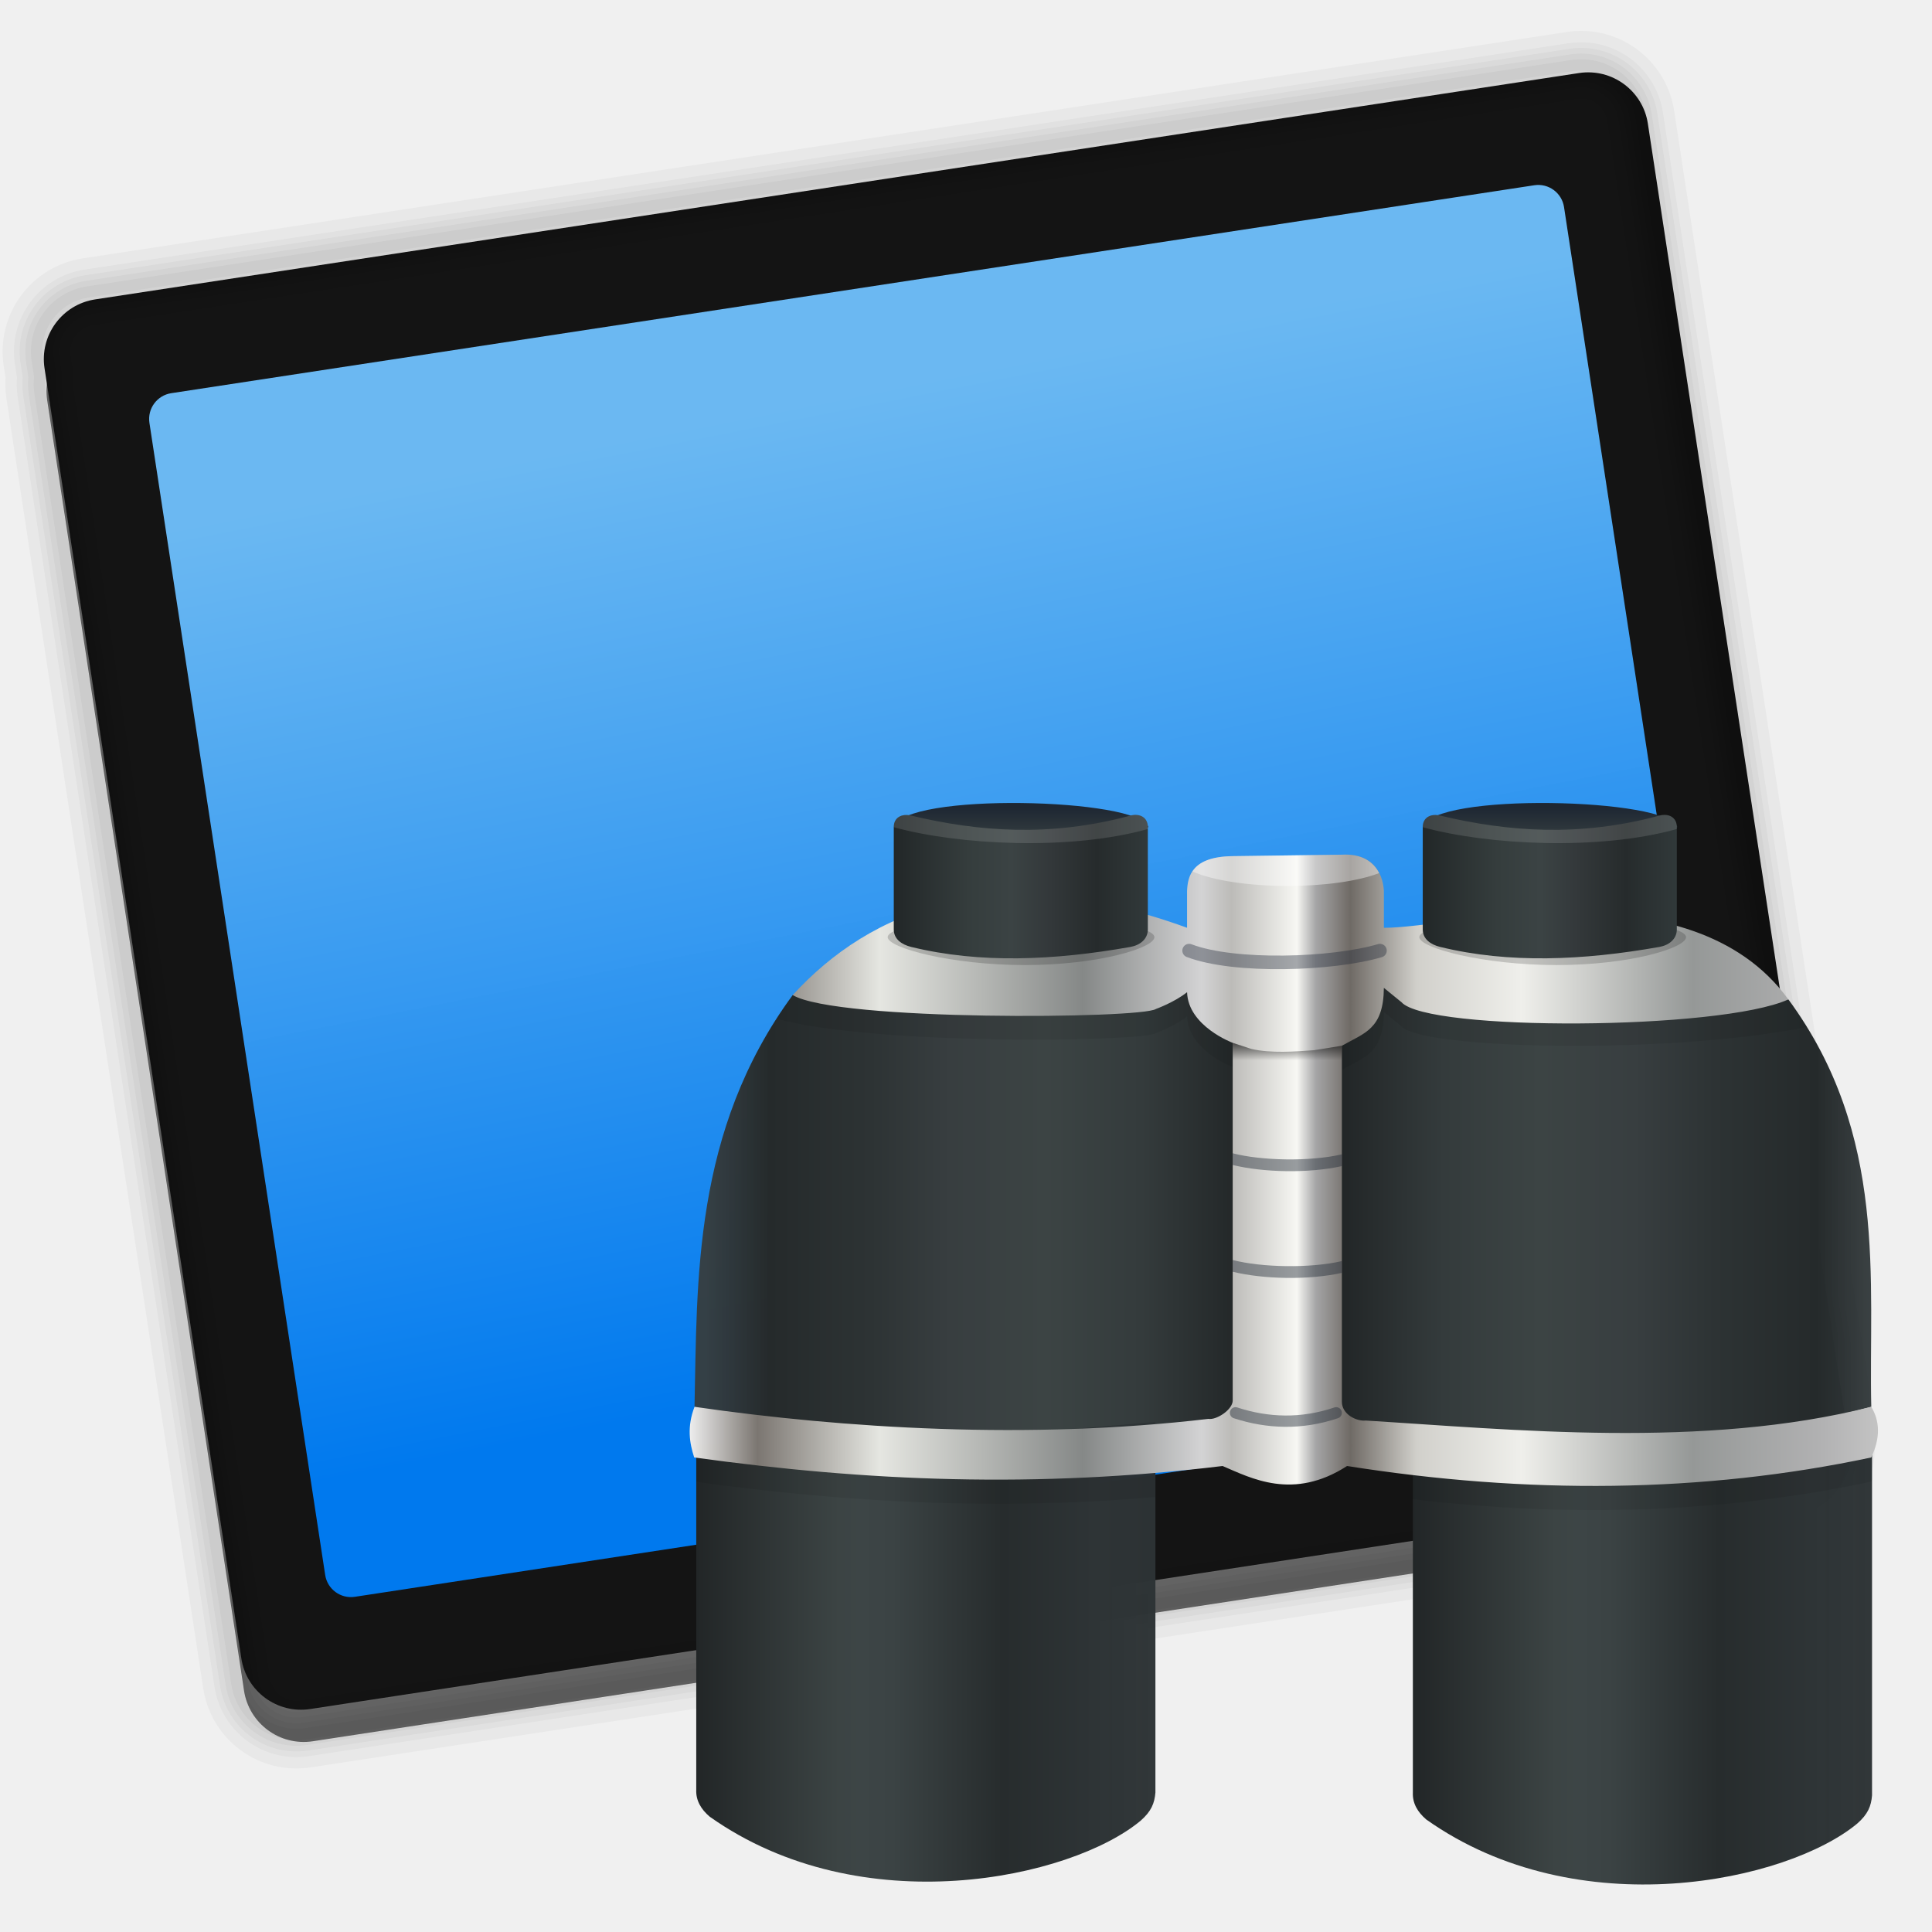
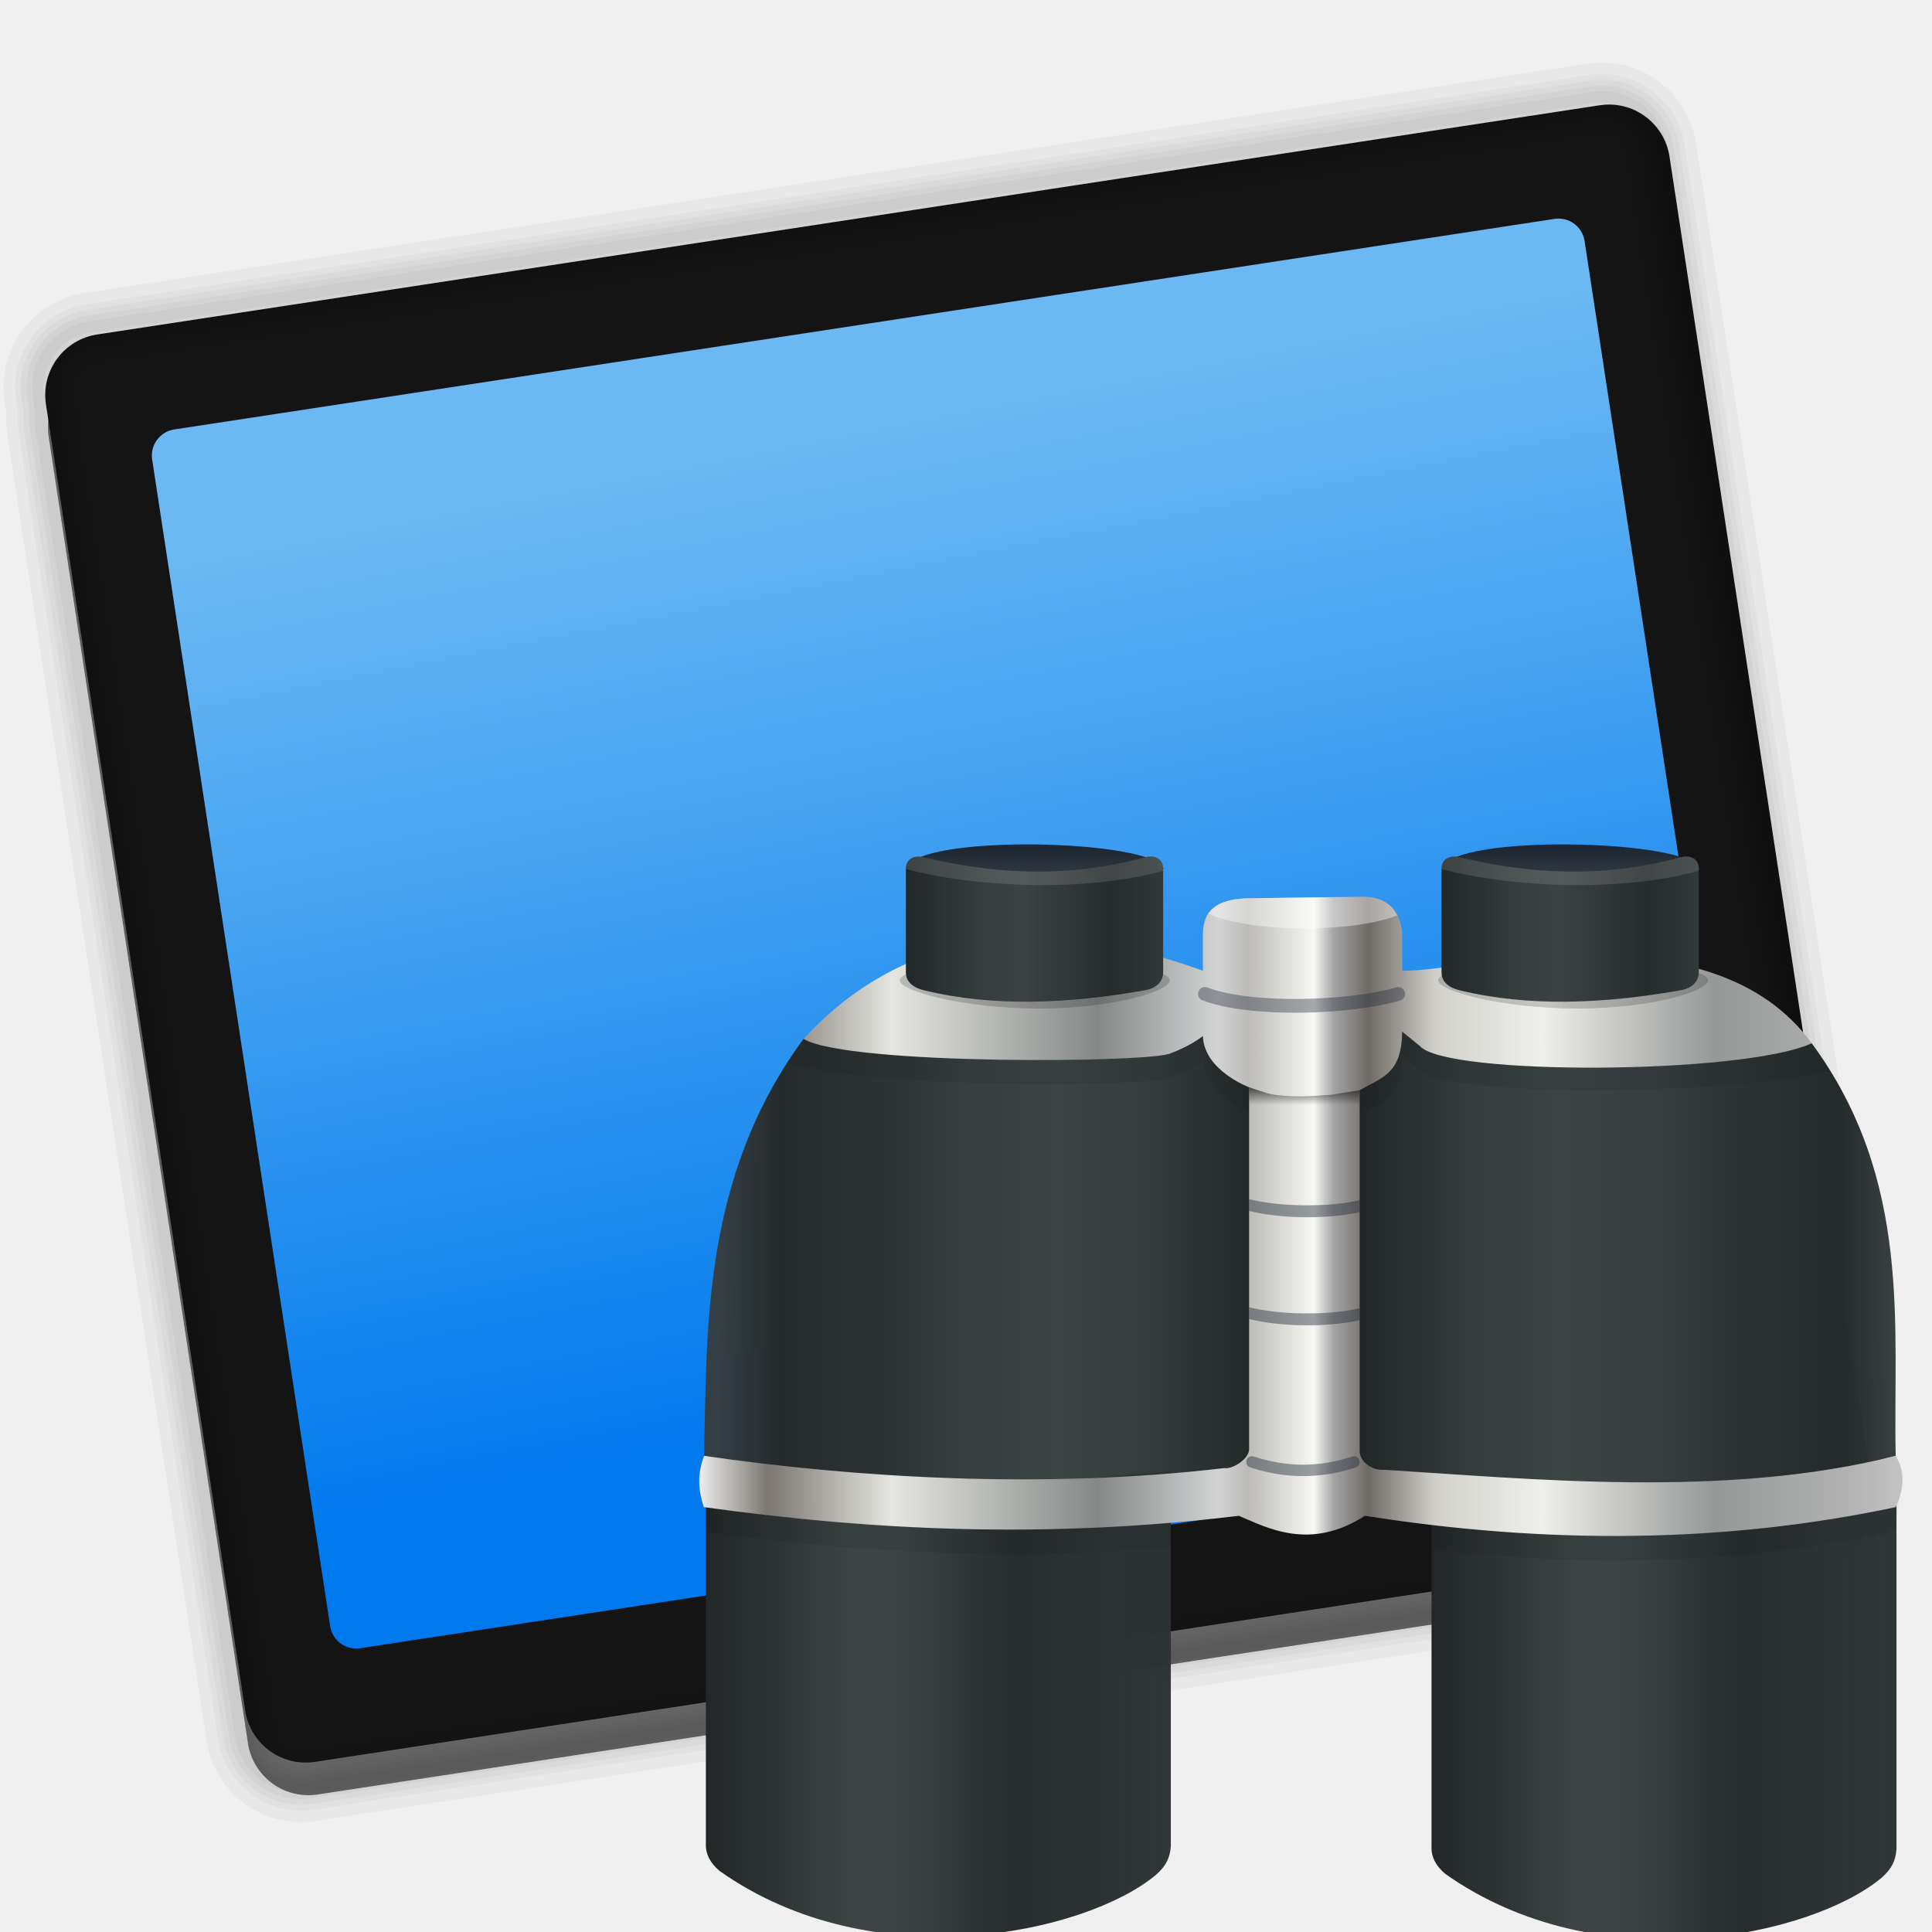
- <svg xmlns="http://www.w3.org/2000/svg" xmlns:xlink="http://www.w3.org/1999/xlink" version="1.1" id="svg2" width="170.667" height="170.667" viewBox="0 0 170.667 170.667">
+ <svg xmlns="http://www.w3.org/2000/svg" xmlns:xlink="http://www.w3.org/1999/xlink" version="1.1" id="svg2" width="128" height="128" viewBox="0 0 128 128">
  <defs id="defs6">
    <linearGradient id="linearGradient1111">
      <stop style="stop-color:#0079ee;stop-opacity:1" offset="0" id="stop1107" />
      <stop style="stop-color:#70c2ff;stop-opacity:0.945" offset="1" id="stop1109" />
    </linearGradient>
    <linearGradient id="linearGradient1030">
      <stop style="stop-color:#222627;stop-opacity:1" offset="0" id="stop1026" />
      <stop id="stop1042" offset="0.311" style="stop-color:#3c4444;stop-opacity:1" />
      <stop id="stop1038" offset="0.361" style="stop-color:#3d4546;stop-opacity:1" />
      <stop style="stop-color:#3b4344;stop-opacity:1" offset="0.427" id="stop1040" />
      <stop id="stop1036" offset="0.667" style="stop-color:#272c2d;stop-opacity:1" />
      <stop id="stop1034" offset="0.867" style="stop-color:#2e3436;stop-opacity:1" />
      <stop style="stop-color:#2d3335;stop-opacity:0.98" offset="1" id="stop1028" />
    </linearGradient>
    <linearGradient id="linearGradient994">
      <stop style="stop-color:#363d3f;stop-opacity:0.961" offset="0" id="stop990" />
      <stop id="stop1006" offset="0.116" style="stop-color:#252a2b;stop-opacity:1" />
      <stop id="stop1004" offset="0.302" style="stop-color:#2d3334;stop-opacity:1" />
      <stop id="stop1002" offset="0.45" style="stop-color:#383e40;stop-opacity:1" />
      <stop id="stop1000" offset="0.624" style="stop-color:#3c4444;stop-opacity:1" />
      <stop id="stop998" offset="0.802" style="stop-color:#343b3c;stop-opacity:1" />
      <stop style="stop-color:#212526;stop-opacity:1" offset="1" id="stop992" />
    </linearGradient>
    <linearGradient id="linearGradient967">
      <stop style="stop-color:#1e2631;stop-opacity:0.992" offset="0" id="stop963" />
      <stop style="stop-color:#3c4444;stop-opacity:1" offset="1" id="stop965" />
    </linearGradient>
    <linearGradient id="linearGradient938">
      <stop style="stop-color:#222728;stop-opacity:1;" offset="0" id="stop934" />
      <stop id="stop948" offset="0.294" style="stop-color:#353d3d;stop-opacity:1" />
      <stop id="stop944" offset="0.463" style="stop-color:#3b4344;stop-opacity:1" />
      <stop style="stop-color:#33383a;stop-opacity:1" offset="0.614" id="stop946" />
      <stop id="stop942" offset="0.799" style="stop-color:#262b2c;stop-opacity:1" />
      <stop style="stop-color:#31393a;stop-opacity:1" offset="1" id="stop936" />
    </linearGradient>
    <linearGradient id="linearGradient879">
      <stop style="stop-color:#000000;stop-opacity:1;" offset="0" id="stop875" />
      <stop style="stop-color:#000000;stop-opacity:0" offset="1" id="stop877" />
    </linearGradient>
    <linearGradient id="linearGradient825">
      <stop style="stop-color:#eeeeed;stop-opacity:0.996" offset="0" id="stop821" />
      <stop id="stop833" offset="0.057" style="stop-color:#7b7671;stop-opacity:1" />
      <stop style="stop-color:#e5e6e1;stop-opacity:1" offset="0.16" id="stop839" />
      <stop id="stop841" offset="0.331" style="stop-color:#858887;stop-opacity:1" />
      <stop style="stop-color:#d3d3d4;stop-opacity:1" offset="0.431" id="stop853" />
      <stop style="stop-color:#bcbbb8;stop-opacity:1" offset="0.456" id="stop845" />
      <stop style="stop-color:#f7f7f3;stop-opacity:1" offset="0.511" id="stop843" />
      <stop id="stop851" offset="0.527" style="stop-color:#a5a5a6;stop-opacity:1" />
      <stop id="stop847" offset="0.556" style="stop-color:#6f6a65;stop-opacity:1" />
      <stop style="stop-color:#d1d0cb;stop-opacity:1" offset="0.612" id="stop849" />
      <stop style="stop-color:#efefeb;stop-opacity:1" offset="0.7" id="stop835" />
      <stop id="stop837" offset="0.844" style="stop-color:#959897;stop-opacity:1" />
      <stop id="stop829" offset="0.951" style="stop-color:#b1b1b2;stop-opacity:1" />
      <stop style="stop-color:#c3c3c3;stop-opacity:1" offset="1" id="stop823" />
    </linearGradient>
    <linearGradient xlink:href="#linearGradient825" id="linearGradient827" x1="245.038" y1="101.257" x2="350.011" y2="101.257" gradientUnits="userSpaceOnUse" gradientTransform="translate(-60.33686,0.80357)" />
    <linearGradient xlink:href="#linearGradient879" id="linearGradient881" x1="112.878" y1="91.738" x2="112.878" y2="94.199" gradientUnits="userSpaceOnUse" gradientTransform="translate(123.6191,-1.849968)" />
    <linearGradient xlink:href="#linearGradient938" id="linearGradient940" x1="77.49" y1="77.005" x2="99.933" y2="77.005" gradientUnits="userSpaceOnUse" />
    <linearGradient xlink:href="#linearGradient967" id="linearGradient969" x1="87.573" y1="70.028" x2="87.573" y2="73.59" gradientUnits="userSpaceOnUse" />
    <linearGradient xlink:href="#linearGradient967" id="linearGradient984" gradientUnits="userSpaceOnUse" x1="87.573" y1="70.028" x2="87.573" y2="73.59" />
    <linearGradient xlink:href="#linearGradient938" id="linearGradient986" gradientUnits="userSpaceOnUse" x1="77.49" y1="77.005" x2="99.933" y2="77.005" />
    <linearGradient xlink:href="#linearGradient994" id="linearGradient996" x1="60.961" y1="104.899" x2="108.876" y2="104.899" gradientUnits="userSpaceOnUse" gradientTransform="translate(125.2425)" />
    <linearGradient xlink:href="#linearGradient994" id="linearGradient1010" gradientUnits="userSpaceOnUse" x1="60.961" y1="104.899" x2="108.876" y2="104.899" gradientTransform="matrix(-1,0,0,1,350.7028,0)" />
    <linearGradient xlink:href="#linearGradient1030" id="linearGradient1032" x1="123.58" y1="144.598" x2="164.144" y2="144.598" gradientUnits="userSpaceOnUse" gradientTransform="translate(125.0053,0.2515905)" />
    <linearGradient xlink:href="#linearGradient1030" id="linearGradient1046" gradientUnits="userSpaceOnUse" x1="123.58" y1="144.598" x2="164.144" y2="144.598" gradientTransform="translate(61.70124)" />
    <linearGradient xlink:href="#linearGradient1111" id="linearGradient1113" x1="243.82" y1="154.926" x2="240.094" y2="69.779" gradientUnits="userSpaceOnUse" />
  </defs>
-   <g id="g1197" transform="translate(0.948803,1.897614)">
+   <g id="g1197" transform="matrix(0.7594503,0,0,0.7594503,0.7767372,3.515139)">
    <g transform="translate(-169.0688,-0.6709079)" id="g1164">
      <rect transform="rotate(-8.673701)" ry="5.338" rx="5.338" y="54.403" x="165.169" height="125.964" width="143.275" id="rect1103" style="opacity:1;fill:#696969;fill-opacity:1;stroke:none;stroke-width:1.2;stroke-linecap:round;stroke-linejoin:round;stroke-miterlimit:4;stroke-dasharray:none;stroke-dashoffset:0;stroke-opacity:0.434;paint-order:fill markers stroke" />
      <rect style="opacity:1;fill:#141414;fill-opacity:1;stroke:none;stroke-width:1.2;stroke-linecap:round;stroke-linejoin:round;stroke-miterlimit:4;stroke-dasharray:none;stroke-dashoffset:0;stroke-opacity:0.434;paint-order:fill markers stroke" id="rect1101" width="143.275" height="125.964" x="165.364" y="51.554" rx="5.338" ry="5.338" transform="rotate(-8.673701)" />
      <rect transform="rotate(-8.673701)" ry="2.303" rx="2.303" y="60.758" x="173.798" height="107.554" width="126.407" id="rect1105" style="opacity:1;fill:url(#linearGradient1113);fill-opacity:1;stroke:none;stroke-width:1.2;stroke-linecap:round;stroke-linejoin:round;stroke-miterlimit:4;stroke-dasharray:none;stroke-dashoffset:0;stroke-opacity:0.434;paint-order:fill markers stroke" />
      <g id="g1153" transform="translate(-162.8852,102.7618)">
        <path id="rect1135" d="m 470.398,-98.252 c -0.181,0.009 -0.362,0.029 -0.545,0.057 l -131.084,19.996 c -2.923,0.446 -4.917,3.159 -4.471,6.082 l 0.217,1.418 c -0.054,0.465 -0.055,0.942 0.019,1.428 l 17.387,113.971 c 0.446,2.923 3.159,4.917 6.082,4.471 l 131.082,-19.996 c 2.923,-0.446 4.919,-3.159 4.473,-6.082 l -0.217,-1.418 c 0.054,-0.465 0.053,-0.942 -0.021,-1.428 L 475.934,-93.725 c -0.418,-2.741 -2.827,-4.665 -5.535,-4.527 z" style="opacity:1;fill:none;fill-opacity:1;stroke:#000000;stroke-width:1;stroke-linecap:round;stroke-linejoin:round;stroke-miterlimit:4;stroke-dasharray:none;stroke-dashoffset:0;stroke-opacity:0.033;paint-order:fill markers stroke" />
        <path style="opacity:1;fill:none;fill-opacity:1;stroke:#000000;stroke-width:2;stroke-linecap:round;stroke-linejoin:round;stroke-miterlimit:4;stroke-dasharray:none;stroke-dashoffset:0;stroke-opacity:0.033;paint-order:fill markers stroke" d="m 470.398,-98.252 c -0.181,0.009 -0.362,0.029 -0.545,0.057 l -131.084,19.996 c -2.923,0.446 -4.917,3.159 -4.471,6.082 l 0.217,1.418 c -0.054,0.465 -0.055,0.942 0.019,1.428 l 17.387,113.971 c 0.446,2.923 3.159,4.917 6.082,4.471 l 131.082,-19.996 c 2.923,-0.446 4.919,-3.159 4.473,-6.082 l -0.217,-1.418 c 0.054,-0.465 0.053,-0.942 -0.021,-1.428 L 475.934,-93.725 c -0.418,-2.741 -2.827,-4.665 -5.535,-4.527 z" id="path1140" />
        <path id="path1142" d="m 470.398,-98.252 c -0.181,0.009 -0.362,0.029 -0.545,0.057 l -131.084,19.996 c -2.923,0.446 -4.917,3.159 -4.471,6.082 l 0.217,1.418 c -0.054,0.465 -0.055,0.942 0.019,1.428 l 17.387,113.971 c 0.446,2.923 3.159,4.917 6.082,4.471 l 131.082,-19.996 c 2.923,-0.446 4.919,-3.159 4.473,-6.082 l -0.217,-1.418 c 0.054,-0.465 0.053,-0.942 -0.021,-1.428 L 475.934,-93.725 c -0.418,-2.741 -2.827,-4.665 -5.535,-4.527 z" style="opacity:1;fill:none;fill-opacity:1;stroke:#000000;stroke-width:3;stroke-linecap:round;stroke-linejoin:round;stroke-miterlimit:4;stroke-dasharray:none;stroke-dashoffset:0;stroke-opacity:0.033;paint-order:fill markers stroke" />
        <path style="opacity:1;fill:none;fill-opacity:1;stroke:#000000;stroke-width:4;stroke-linecap:round;stroke-linejoin:round;stroke-miterlimit:4;stroke-dasharray:none;stroke-dashoffset:0;stroke-opacity:0.033;paint-order:fill markers stroke" d="m 470.398,-98.252 c -0.181,0.009 -0.362,0.029 -0.545,0.057 l -131.084,19.996 c -2.923,0.446 -4.917,3.159 -4.471,6.082 l 0.217,1.418 c -0.054,0.465 -0.055,0.942 0.019,1.428 l 17.387,113.971 c 0.446,2.923 3.159,4.917 6.082,4.471 l 131.082,-19.996 c 2.923,-0.446 4.919,-3.159 4.473,-6.082 l -0.217,-1.418 c 0.054,-0.465 0.053,-0.942 -0.021,-1.428 L 475.934,-93.725 c -0.418,-2.741 -2.827,-4.665 -5.535,-4.527 z" id="path1144" />
        <path id="path1146" d="m 470.398,-98.252 c -0.181,0.009 -0.362,0.029 -0.545,0.057 l -131.084,19.996 c -2.923,0.446 -4.917,3.159 -4.471,6.082 l 0.217,1.418 c -0.054,0.465 -0.055,0.942 0.019,1.428 l 17.387,113.971 c 0.446,2.923 3.159,4.917 6.082,4.471 l 131.082,-19.996 c 2.923,-0.446 4.919,-3.159 4.473,-6.082 l -0.217,-1.418 c 0.054,-0.465 0.053,-0.942 -0.021,-1.428 L 475.934,-93.725 c -0.418,-2.741 -2.827,-4.665 -5.535,-4.527 z" style="opacity:1;fill:none;fill-opacity:1;stroke:#000000;stroke-width:6;stroke-linecap:round;stroke-linejoin:round;stroke-miterlimit:4;stroke-dasharray:none;stroke-dashoffset:0;stroke-opacity:0.033;paint-order:fill markers stroke" />
      </g>
    </g>
    <g transform="translate(-124.7274,-0.5813403)" id="g1099">
      <path style="fill:url(#linearGradient1032);fill-opacity:1;stroke:none;stroke-width:1px;stroke-linecap:butt;stroke-linejoin:miter;stroke-opacity:1" d="m 248.587,126.562 v 30.48 c -0.04,0.948 0.428,1.726 1.186,2.372 13.412,9.499 31.932,5.465 38.071,0.356 0.944,-0.83 1.226,-1.535 1.305,-2.491 v -32.734 l -22.178,1.898 z" id="path1024" />
      <path id="path1008" d="m 281.757,86.969 c 8.847,12.018 7.075,24.917 7.324,35.987 -15.491,4.119 -31.955,6.309 -47.254,2.382 l 0.474,-39.589 5.456,-1.898 z" style="fill:url(#linearGradient1010);fill-opacity:1;stroke:none;stroke-width:1px;stroke-linecap:butt;stroke-linejoin:miter;stroke-opacity:1" />
      <path style="fill:url(#linearGradient996);fill-opacity:1;stroke:none;stroke-width:1px;stroke-linecap:butt;stroke-linejoin:miter;stroke-opacity:1" d="m 193.804,86.585 c -8.847,12.018 -8.425,25.301 -8.675,36.37 15.491,4.119 33.857,5.806 49.156,1.879 l -0.642,-39.086 -5.456,-1.898 z" id="path988" />
      <path id="path1044" d="m 185.283,126.31 v 30.48 c -0.04,0.948 0.428,1.726 1.186,2.372 13.412,9.499 31.932,5.465 38.071,0.356 0.944,-0.83 1.226,-1.535 1.305,-2.491 v -32.734 l -22.178,1.898 z" style="fill:url(#linearGradient1046);fill-opacity:1;stroke:none;stroke-width:1px;stroke-linecap:butt;stroke-linejoin:miter;stroke-opacity:1" />
      <path style="fill:#000000;fill-opacity:0.077;stroke:none;stroke-width:1px;stroke-linecap:butt;stroke-linejoin:miter;stroke-opacity:1" d="m 228.188,83.852 -34.383,2.734 c -0.509,0.691 -0.979,1.387 -1.428,2.086 8.656,2.404 32.392,2.039 33.508,1.277 0,0 1.647,-0.594 2.756,-1.484 0.092,3.008 4.031,4.475 4.031,4.475 v 31.576 c 0.006,0.266 -0.153,0.542 -0.381,0.793 0.67,-0.148 1.335,-0.305 1.994,-0.475 l -0.641,-39.086 z m 19.57,0 -5.457,1.896 -0.473,39.59 c 0.274,0.07 0.55,0.131 0.824,0.197 -0.199,-0.247 -0.335,-0.543 -0.334,-0.893 V 93.195 c 2,-1.141 3.673,-1.455 3.707,-5.113 l 1.555,1.264 c 1.824,2.074 24,2.488 35.816,0.057 -0.502,-0.814 -1.044,-1.626 -1.639,-2.434 z m 41.322,41.238 c -13.612,3.449 -28.987,2.253 -41.361,1.428 0.29,0.045 0.578,0.105 0.869,0.146 v 4.457 c 13.833,1.632 27.428,1.224 40.492,-1.557 0.026,-0.056 0.044,-0.109 0.068,-0.164 v -4.18 c -0.024,-0.043 -0.043,-0.088 -0.068,-0.131 z m -94.24,1.158 -9.557,0.062 v 3.277 c 13.302,1.832 26.447,2.541 40.562,1.342 v -4.312 c -10.636,0.88 -21.335,0.557 -31.006,-0.369 z" id="path1065" />
      <path style="fill:url(#linearGradient827);fill-opacity:1;stroke:none;stroke-width:1px;stroke-linecap:butt;stroke-linejoin:miter;stroke-opacity:1" d="m 193.804,86.585 c 6.853,-7.492 17.838,-12.139 34.836,-5.944 v -3.26 c 0.057,-1.282 0.404,-3.024 4.031,-3.068 l 9.647,-0.128 c 2.57,-0.147 3.601,1.443 3.707,3.196 v 3.26 c 6.032,0.042 27.022,-5.676 35.731,6.328 -5.996,2.73 -31.888,2.847 -34.178,0.243 l -1.553,-1.265 c -0.034,3.658 -1.707,3.973 -3.707,5.114 v 31.448 c -0.002,1.122 1.302,1.749 2.109,1.662 12.813,0.784 29.859,2.534 44.653,-1.214 0.762,1.263 0.819,2.737 0,4.474 -14.891,3.169 -30.471,3.257 -46.306,0.755 -4.773,3.084 -8.514,1.055 -10.994,0 -16.472,1.993 -31.468,1.352 -46.678,-0.755 -0.42,-1.307 -0.648,-2.697 0.028,-4.474 13.172,1.908 29.555,2.932 45.395,1.066 0.705,0.123 2.165,-0.819 2.147,-1.642 V 90.804 c 0,0 -3.939,-1.466 -4.031,-4.474 -1.109,0.89 -2.755,1.484 -2.755,1.484 -1.268,0.866 -28.168,1.102 -32.081,-1.228 z" id="path819" />
      <path style="fill:none;stroke:#1c2435;stroke-width:1.2;stroke-linecap:round;stroke-linejoin:miter;stroke-miterlimit:4;stroke-dasharray:none;stroke-opacity:0.374" d="m 228.822,82.659 c 4.006,1.53 12.677,1.237 16.857,0" id="path855" />
      <path style="fill:url(#linearGradient881);fill-opacity:1;stroke:none;stroke-width:1px;stroke-linecap:butt;stroke-linejoin:miter;stroke-opacity:1" d="m 232.671,90.804 v 2.125 l 9.648,1.119 v -2.988 l -2.449,0.395 c -1.632,0.121 -3.832,0.29 -5.555,-0.111 z" id="path857" />
      <path style="color:#000000;font-style:normal;font-variant:normal;font-weight:normal;font-stretch:normal;font-size:medium;line-height:normal;font-family:sans-serif;font-variant-ligatures:normal;font-variant-position:normal;font-variant-caps:normal;font-variant-numeric:normal;font-variant-alternates:normal;font-feature-settings:normal;text-indent:0;text-align:start;text-decoration:none;text-decoration-line:none;text-decoration-style:solid;text-decoration-color:#000000;letter-spacing:normal;word-spacing:normal;text-transform:none;writing-mode:lr-tb;direction:ltr;text-orientation:mixed;dominant-baseline:auto;baseline-shift:baseline;text-anchor:start;white-space:normal;shape-padding:0;clip-rule:nonzero;display:inline;overflow:visible;visibility:visible;opacity:1;isolation:auto;mix-blend-mode:normal;color-interpolation:sRGB;color-interpolation-filters:linearRGB;solid-color:#000000;solid-opacity:1;vector-effect:none;fill:#1e2933;fill-opacity:0.434;fill-rule:nonzero;stroke:none;stroke-width:1px;stroke-linecap:round;stroke-linejoin:miter;stroke-miterlimit:4;stroke-dasharray:none;stroke-dashoffset:0;stroke-opacity:1;color-rendering:auto;image-rendering:auto;shape-rendering:auto;text-rendering:auto;enable-background:accumulate" d="m 232.671,100.561 v 1.035 c 2.712,0.665 6.713,0.754 9.648,0.098 v -1.041 c -2.799,0.656 -7.118,0.568 -9.648,-0.092 z m 0,9.428 v 1.037 c 2.712,0.665 6.713,0.754 9.648,0.098 v -1.041 c -2.799,0.656 -7.118,0.566 -9.648,-0.094 z m 9.156,13 a 0.5,0.5 0 0 0 -0.184,0.029 c -2.93,0.991 -5.816,0.898 -8.557,0 a 0.5,0.5 0 0 0 -0.197,-0.027 0.5,0.5 0 0 0 -0.113,0.977 c 2.92,0.956 6.049,1.06 9.188,-0.002 a 0.5,0.5 0 0 0 -0.137,-0.977 z" id="path905" />
      <path style="opacity:0.399;fill:#ffffff;fill-opacity:0.973;stroke:none;stroke-width:1.2;stroke-linecap:round;stroke-linejoin:round;stroke-miterlimit:4;stroke-dasharray:none;stroke-dashoffset:0;stroke-opacity:0.434;paint-order:fill markers stroke" d="m 242.319,74.184 -9.648,0.129 c -2.082,0.025 -3.065,0.616 -3.551,1.352 a 9.785,2.609 0 0 0 8.416,1.281 9.785,2.609 0 0 0 8.07,-1.137 c -0.517,-1.012 -1.539,-1.725 -3.287,-1.625 z" id="path924" />
      <path style="opacity:1;fill:#000000;fill-opacity:0.176;stroke:none;stroke-width:1.2;stroke-linecap:round;stroke-linejoin:round;stroke-miterlimit:4;stroke-dasharray:none;stroke-dashoffset:0;stroke-opacity:0.434;paint-order:fill markers stroke" d="m 225.756,81.469 c 0,0.944 -4.933,2.465 -11.436,2.465 -6.503,7.63e-4 -12.115,-1.518 -12.126,-2.463 -0.011,-0.944 5.25,-1.711 11.752,-1.713 6.503,-0.002 11.788,0.761 11.809,1.705" id="path1019" />
      <g id="g974" transform="translate(125.2425)">
        <path id="path932" d="m 77.506,71.754 c 0.798,-3.102 21.759,-2.588 22.475,0 L 89.129,73.77 Z" style="fill:url(#linearGradient969);fill-opacity:1;stroke:none;stroke-width:1px;stroke-linecap:butt;stroke-linejoin:miter;stroke-opacity:1" />
        <path id="rect929" d="m 79.032,70.732 c 5.977,1.427 12.268,1.912 19.358,0 0.825,-0.223 1.542,0.154 1.542,1.009 v 9.051 c 0,0.855 -0.701,1.394 -1.542,1.542 -6.751,1.193 -13.277,1.484 -19.358,0 -0.83,-0.203 -1.542,-0.688 -1.542,-1.542 v -9.051 c 0,-0.855 0.711,-1.207 1.542,-1.009 z" style="opacity:1;fill:url(#linearGradient940);fill-opacity:1;stroke:none;stroke-width:1.2;stroke-linecap:round;stroke-linejoin:round;stroke-miterlimit:4;stroke-dasharray:none;stroke-dashoffset:0;stroke-opacity:0.434;paint-order:fill markers stroke" />
        <path id="path950" d="m 98.693,70.676 c -0.099,0.009 -0.2,0.029 -0.303,0.057 -7.09,1.912 -13.38,1.427 -19.357,0 -0.831,-0.198 -1.543,0.153 -1.543,1.008 v 0.016 c 5.76,1.586 15.603,2.08 22.443,0.16 v -0.176 c 0,-0.748 -0.55,-1.13 -1.24,-1.064 z" style="opacity:1;fill:#ffffff;fill-opacity:0.126;stroke:none;stroke-width:1.2;stroke-linecap:round;stroke-linejoin:round;stroke-miterlimit:4;stroke-dasharray:none;stroke-dashoffset:0;stroke-opacity:0.434;paint-order:fill markers stroke" />
      </g>
      <path id="path1022" d="m 272.72,81.469 c 0,0.944 -4.933,2.465 -11.436,2.465 -6.503,7.63e-4 -12.115,-1.518 -12.126,-2.463 -0.011,-0.944 5.25,-1.711 11.752,-1.713 6.503,-0.002 11.788,0.761 11.809,1.705" style="opacity:1;fill:#000000;fill-opacity:0.176;stroke:none;stroke-width:1.2;stroke-linecap:round;stroke-linejoin:round;stroke-miterlimit:4;stroke-dasharray:none;stroke-dashoffset:0;stroke-opacity:0.434;paint-order:fill markers stroke" />
      <g id="g982" transform="translate(171.9713)">
        <path style="fill:url(#linearGradient984);fill-opacity:1;stroke:none;stroke-width:1px;stroke-linecap:butt;stroke-linejoin:miter;stroke-opacity:1" d="m 77.506,71.754 c 0.798,-3.102 21.759,-2.588 22.475,0 L 89.129,73.77 Z" id="path976" />
        <path style="opacity:1;fill:url(#linearGradient986);fill-opacity:1;stroke:none;stroke-width:1.2;stroke-linecap:round;stroke-linejoin:round;stroke-miterlimit:4;stroke-dasharray:none;stroke-dashoffset:0;stroke-opacity:0.434;paint-order:fill markers stroke" d="m 79.032,70.732 c 5.977,1.427 12.268,1.912 19.358,0 0.825,-0.223 1.542,0.154 1.542,1.009 v 9.051 c 0,0.855 -0.701,1.394 -1.542,1.542 -6.751,1.193 -13.277,1.484 -19.358,0 -0.83,-0.203 -1.542,-0.688 -1.542,-1.542 v -9.051 c 0,-0.855 0.711,-1.207 1.542,-1.009 z" id="path978" />
        <path style="opacity:1;fill:#ffffff;fill-opacity:0.126;stroke:none;stroke-width:1.2;stroke-linecap:round;stroke-linejoin:round;stroke-miterlimit:4;stroke-dasharray:none;stroke-dashoffset:0;stroke-opacity:0.434;paint-order:fill markers stroke" d="m 98.693,70.676 c -0.099,0.009 -0.2,0.029 -0.303,0.057 -7.09,1.912 -13.38,1.427 -19.357,0 -0.831,-0.198 -1.543,0.153 -1.543,1.008 v 0.016 c 5.76,1.586 15.603,2.08 22.443,0.16 v -0.176 c 0,-0.748 -0.55,-1.13 -1.24,-1.064 z" id="path980" />
      </g>
    </g>
  </g>
</svg>
